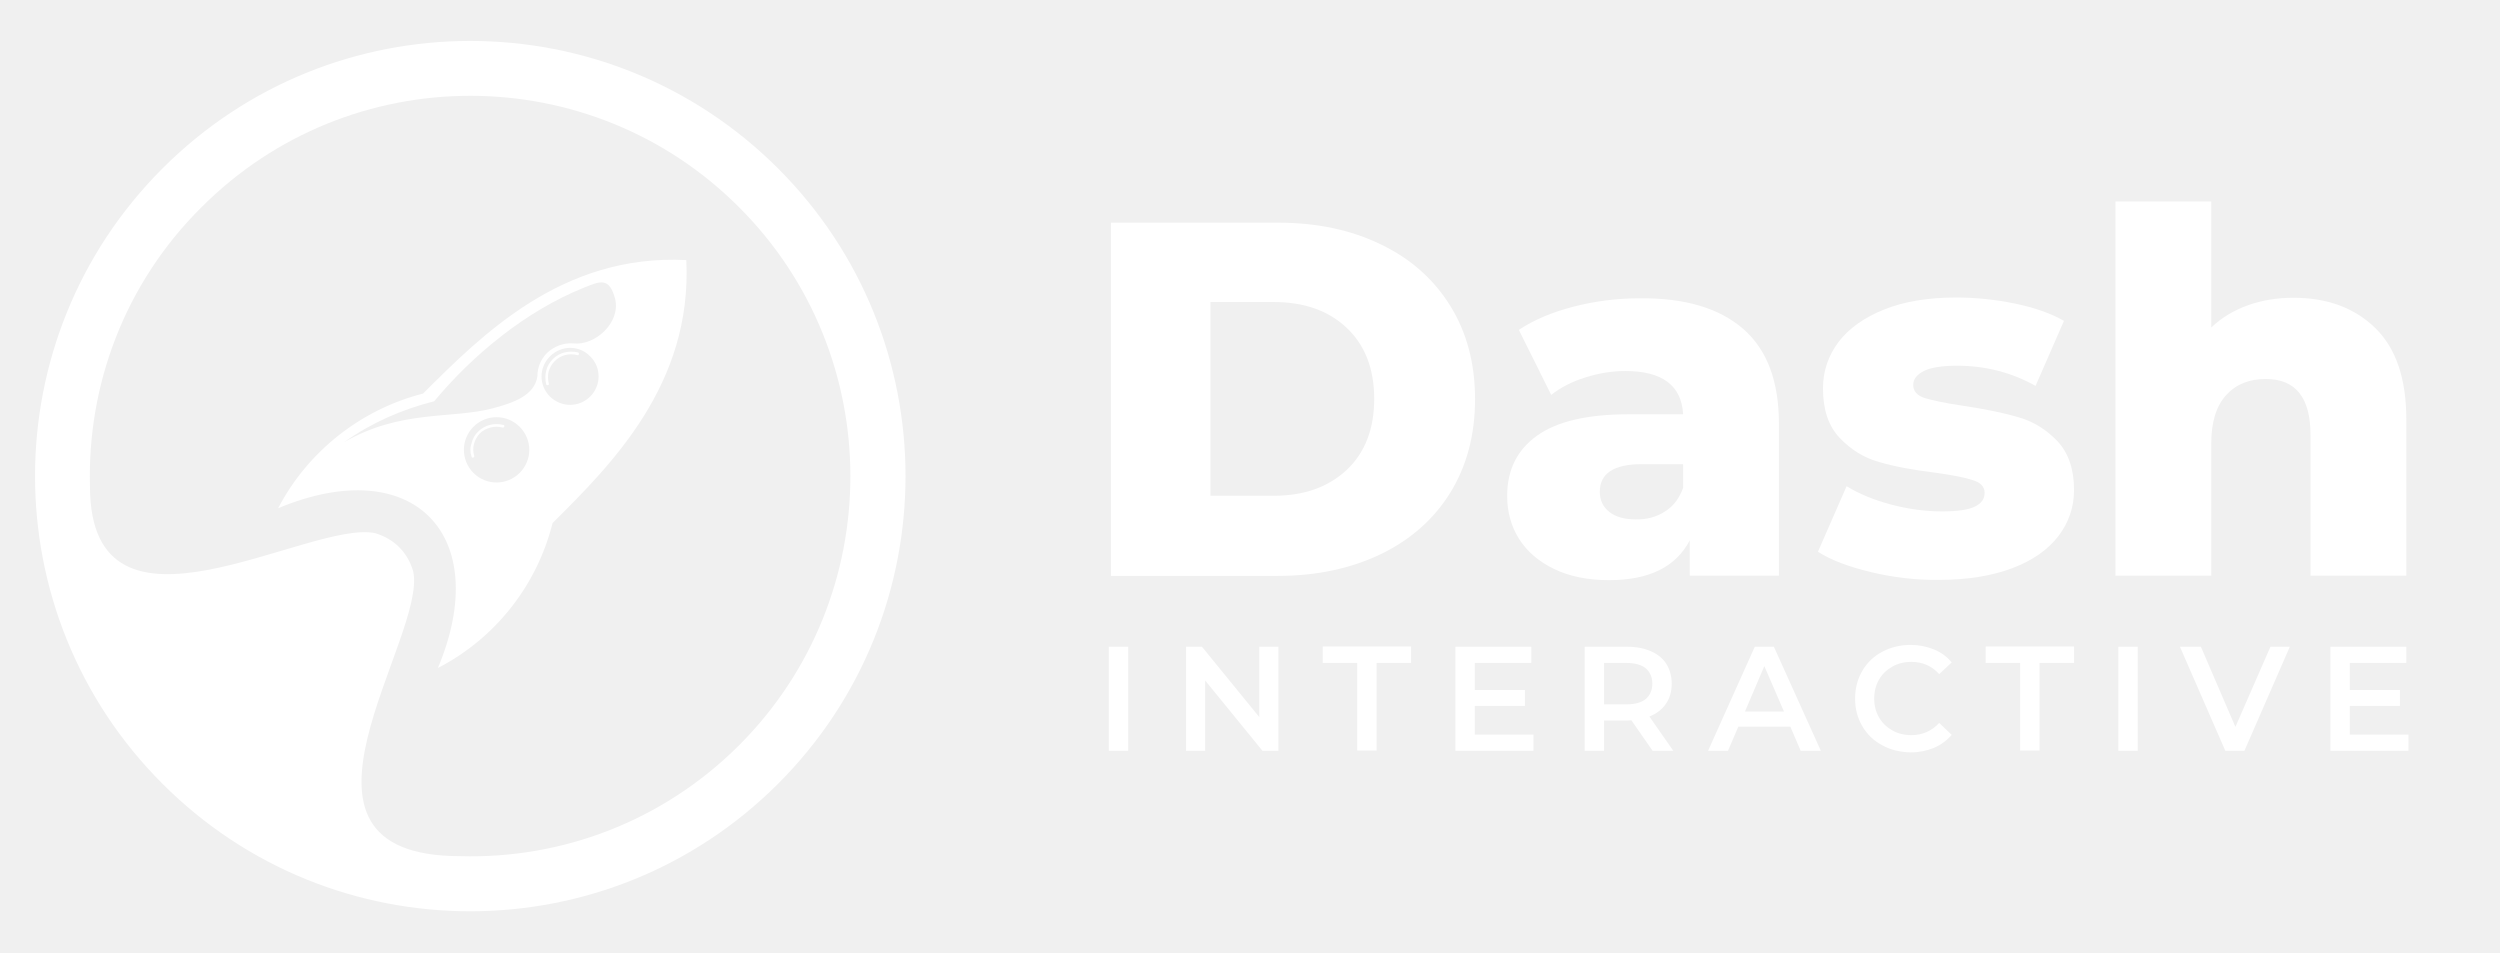
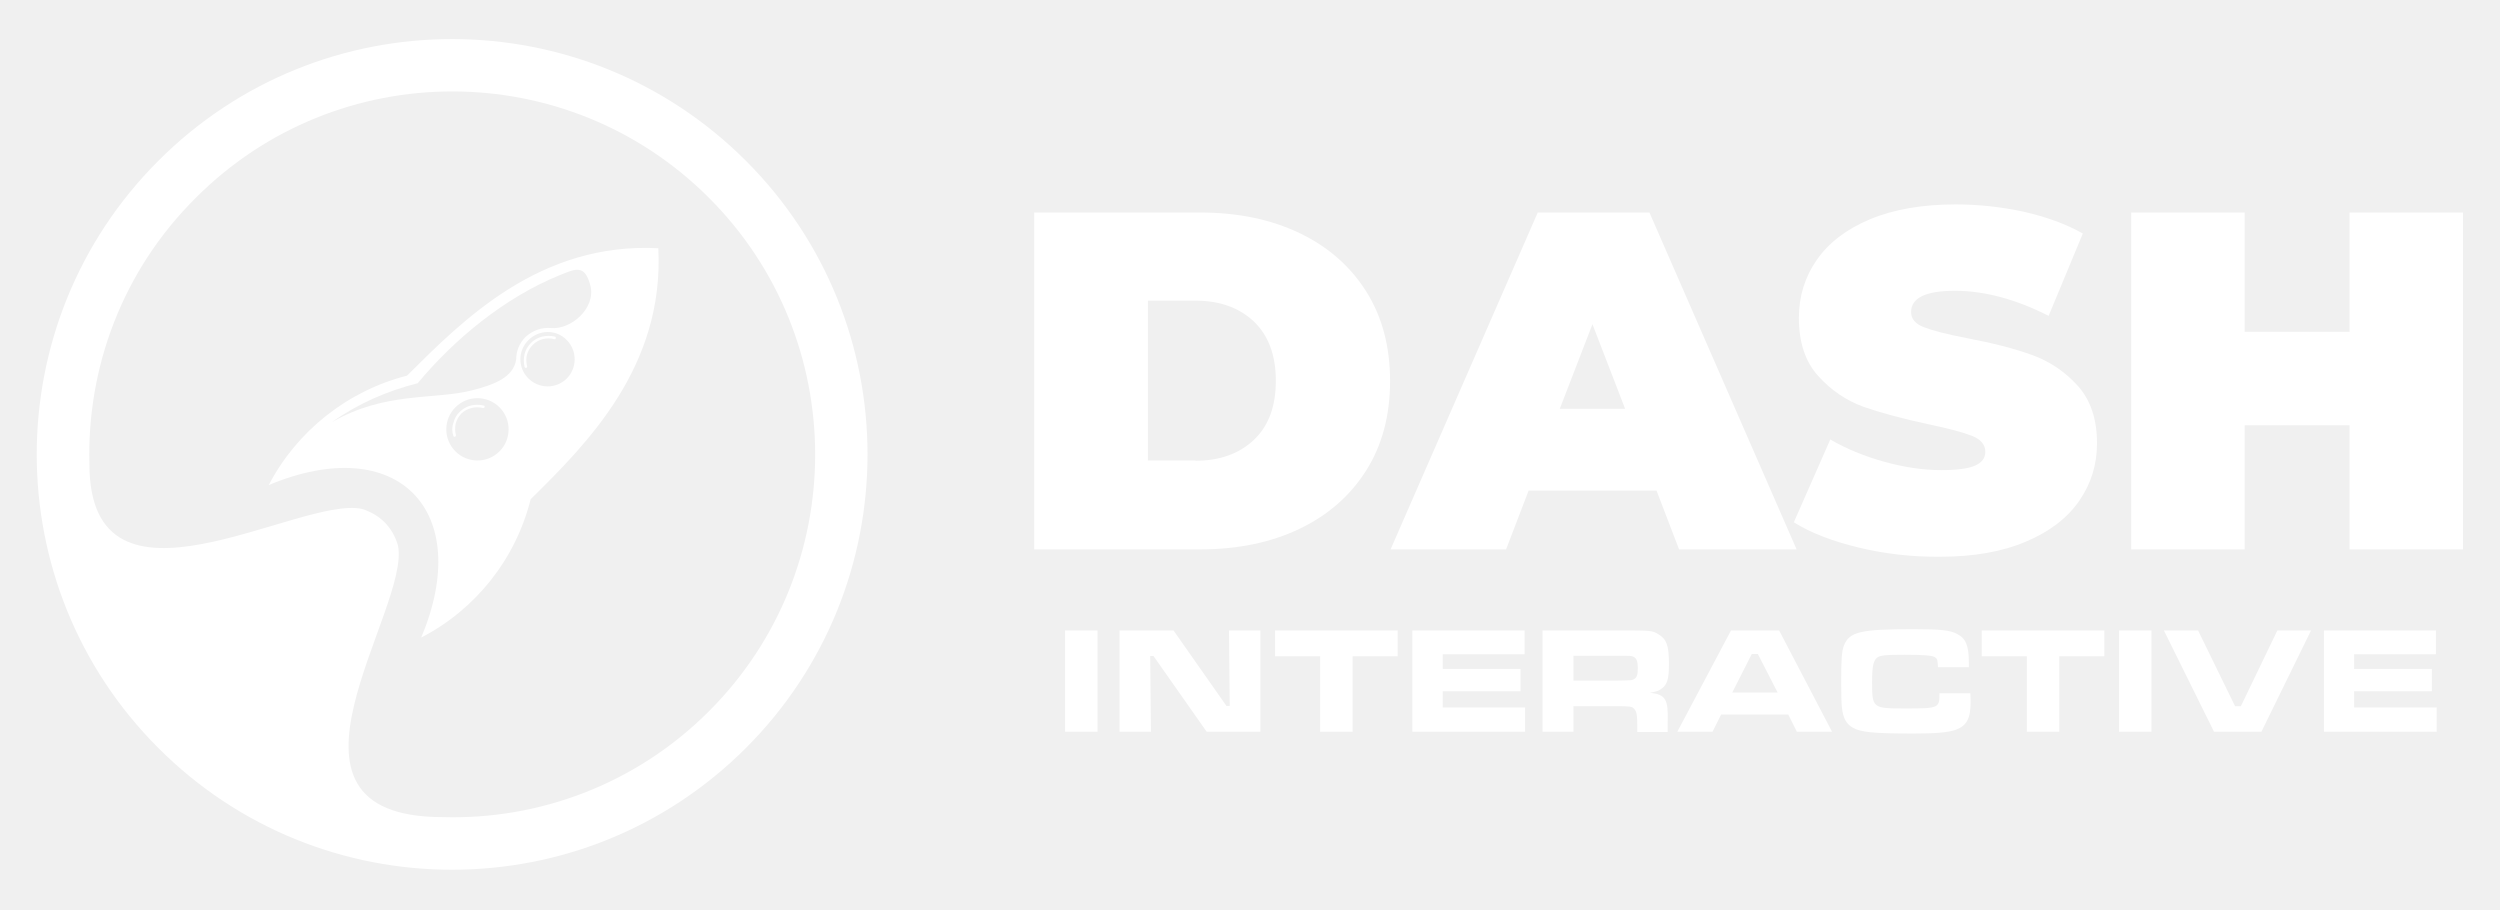
- <svg xmlns="http://www.w3.org/2000/svg" version="1.1" x="0px" y="0px" viewBox="0 0 942 358.9" style="enable-background:new 0 0 942 358.9;" xml:space="preserve">
+ <svg xmlns="http://www.w3.org/2000/svg" version="1.1" id="Layer_1" x="0px" y="0px" viewBox="0 0 987 358.9" style="enable-background:new 0 0 987 358.9;" xml:space="preserve">
  <style type="text/css">
- 	.st0{fill:#232323;}
- 	.st1{fill:#FFFFFF;}
- 	.st2{fill:#2C3C80;}
- 	.st3{fill:#335FAB;}
- 	.st4{fill:#171135;}
- 	.st5{fill:#27344C;}
- 	.st6{fill:#192748;}
- 	.st7{fill:#27323C;}
- 	.st8{fill:#5355A5;}
- 	.st9{fill:#3176BC;}
- 	.st10{fill:#345EAC;}
- 	.st11{fill:#F9AC1B;}
- 	.st12{display:none;}
- 	.st13{display:inline;}
- 	.st14{fill:none;stroke:#E6E7E8;stroke-width:4.727;stroke-linecap:round;stroke-miterlimit:10;}
- 	.st15{fill:none;stroke:#F06167;stroke-width:4.727;stroke-linecap:round;stroke-miterlimit:10;}
- 	.st16{fill:#374C99;}
- 	.st17{fill:#292E6B;}
- 	.st18{fill:#243067;}
- 	.st19{fill:url(#SVGID_1_);stroke:#374C99;stroke-miterlimit:10;}
- 	.st20{fill:none;stroke:url(#SVGID_00000039823166531869351710000012573098486685681590_);stroke-miterlimit:10;}
- 	.st21{fill:#FBE67E;}
- 	.st22{fill:#DE8B27;}
- 	.st23{fill:#B2D7F2;}
- 	.st24{fill:#265583;}
- 	.st25{fill:#70A0D5;stroke:#70A0D5;stroke-miterlimit:10;}
- 	.st26{fill:#203D66;stroke:#203D66;stroke-miterlimit:10;}
- 	.st27{fill:#345EAC;stroke:#231F20;stroke-miterlimit:10;}
- 	
- 		.st28{fill:url(#SVGID_00000060021852847577446810000000976099876895271088_);stroke:#FBE67E;stroke-width:1.535;stroke-linecap:round;stroke-linejoin:round;stroke-miterlimit:10;}
- 	.st29{fill:url(#SVGID_00000148632077229245355280000012446584575055826060_);}
- 	.st30{fill:#F7D278;}
- 	.st31{fill:#C4932C;}
- 	.st32{fill:#FCC214;}
- 	
- 		.st33{fill:url(#SVGID_00000075864885903971783970000012395037480850642344_);stroke:#FCC214;stroke-width:1.535;stroke-linecap:round;stroke-linejoin:round;stroke-miterlimit:10;}
- 	
- 		.st34{fill:none;stroke:url(#SVGID_00000051369255220656397550000002042633957066503598_);stroke-width:1.535;stroke-linecap:round;stroke-linejoin:round;stroke-miterlimit:10;}
- 	
- 		.st35{fill:url(#SVGID_00000167371740406610910250000013668360817329622950_);stroke:#B2D7F2;stroke-width:1.535;stroke-linecap:round;stroke-linejoin:round;stroke-miterlimit:10;}
- 	
- 		.st36{fill:none;stroke:url(#SVGID_00000067927361110641156800000008618853854548634264_);stroke-width:1.535;stroke-linecap:round;stroke-linejoin:round;stroke-miterlimit:10;}
- 	.st37{fill:url(#SVGID_00000041989581426514898170000012926731311964670352_);stroke:#70A0D5;stroke-miterlimit:10;}
- 	
- 		.st38{fill:none;stroke:url(#SVGID_00000013886230860940666200000015276654072510740395_);stroke-width:1.535;stroke-linecap:round;stroke-linejoin:round;stroke-miterlimit:10;}
- 	.st39{fill:#7B7FBD;}
- 	.st40{fill:#5356A5;}
- 	.st41{fill:url(#SVGID_00000123441705223056279370000000712123088518300601_);stroke:#7B7FBD;stroke-miterlimit:10;}
- 	
- 		.st42{fill:none;stroke:url(#SVGID_00000058579863354980014730000011384290331487421613_);stroke-width:1.535;stroke-linecap:round;stroke-linejoin:round;stroke-miterlimit:10;}
- 	.st43{fill:url(#SVGID_00000091733656314673394880000004294173726294541204_);stroke:#374C99;stroke-miterlimit:10;}
- 	.st44{fill:none;stroke:url(#SVGID_00000130606503527751950920000000326479855494460045_);stroke-miterlimit:10;}
- 	.st45{fill:#4F67B0;}
- 	.st46{fill:url(#SVGID_00000115472832168932166350000008275957621688831399_);stroke:#4F67B0;stroke-miterlimit:10;}
- 	.st47{fill:none;stroke:url(#SVGID_00000120551602125257927100000013946395672006217880_);stroke-miterlimit:10;}
- 	.st48{fill:url(#SVGID_00000121271603843954346890000017489231953517452426_);stroke:#4F67B0;stroke-miterlimit:10;}
- 	.st49{fill:none;stroke:url(#SVGID_00000072971446654293878530000016795361963567726761_);stroke-miterlimit:10;}
- 	.st50{fill:#ED223A;}
- 	.st51{fill:#E71C4D;}
- 	.st52{fill:#44AAD1;}
- 	.st53{fill:#41AAD1;}
- 	.st54{fill:#FFFFFF;stroke:#232323;stroke-miterlimit:10;}
- 	.st55{fill:#34BABB;}
- 	.st56{fill:#34BABB;stroke:#27323C;stroke-miterlimit:10;}
- 	.st57{fill:#F15959;}
- 	.st58{fill:#70A0D5;}
- 	.st59{fill:#203D66;}
- 	.st60{fill:#333333;}
- 	.st61{fill:#FFC10D;stroke:#333333;stroke-miterlimit:10;}
- 	.st62{fill:#FFC10D;}
- 	.st63{fill:#FFFFFF;stroke:#333333;stroke-miterlimit:10;}
- 	.st64{fill:#EB2087;}
- 	.st65{fill:#1C1850;}
- 	.st66{fill:none;stroke:#EB2087;stroke-width:15.236;stroke-miterlimit:10;}
- 	.st67{fill:#EB2087;stroke:#1C1850;stroke-width:14.511;stroke-linecap:round;stroke-linejoin:round;stroke-miterlimit:10;}
- 	.st68{fill:#FFFFFF;stroke:#1C1850;stroke-width:13.404;stroke-linecap:round;stroke-linejoin:round;stroke-miterlimit:10;}
- 	.st69{fill:#EC1C4E;}
- 	.st70{fill:#0C1326;}
- 	.st71{fill-rule:evenodd;clip-rule:evenodd;fill:#0C1326;}
- 	.st72{fill-rule:evenodd;clip-rule:evenodd;fill:#EC1C4E;}
- 	.st73{fill-rule:evenodd;clip-rule:evenodd;fill:#FFFFFF;}
- 	.st74{fill-rule:evenodd;clip-rule:evenodd;fill:#5100FF;}
+ 	.st0{display:none;}
+ 	.st1{fill-rule:evenodd;clip-rule:evenodd;fill:#FFFFFF;}
+ 	.st2{fill:#FFFFFF;}
</style>
-   <g id="Layer_2">
+   <g id="Layer_2_00000062182587190291688330000000782430630241460895_">
</g>
-   <g id="Layer_1">
+   <g id="Favourites" class="st0">
+ </g>
+   <g>
    <g>
-       <g>
-         <path class="st73" d="M293.2,63.5c64,64,64,167.8,0,231.8c-64.1,64.1-168,64.1-232,0c-64-64-64-167.8,0-231.8     C125.2-0.6,229.1-0.6,293.2,63.5L293.2,63.5z M278.5,78.1c55.9,55.9,55.9,146.8,0,202.7c-28.9,28.9-67.2,42.9-105.1,41.8     c-75.1,0-12.3-82.3-17.7-107.3c-2.1-7.2-7.1-12.2-14.3-14.4c-24.8-5.3-107.5,48.1-107.5-17.7c-1-37.9,12.9-76.2,42-105.1     C131.8,22.1,222.6,22.1,278.5,78.1L278.5,78.1z" />
-         <path class="st73" d="M178.7,171.8c0,0.3-0.1,0.6-0.4,0.6c-0.3,0.1-0.6,0-0.6-0.3c-0.6-1.7-0.6-3.5,0-5.1     c0.4-1.7,1.2-3.2,2.5-4.4c1.2-1.2,2.8-2.1,4.4-2.5c1.7-0.4,3.3-0.4,5,0c0.3,0,0.6,0.3,0.4,0.6c0,0.3-0.3,0.4-0.6,0.4     c-1.5-0.4-3.2-0.4-4.6,0c-1.5,0.4-2.9,1.1-4,2.2c-1.1,1.2-1.8,2.5-2.2,4C178.2,168.8,178.2,170.3,178.7,171.8L178.7,171.8z" />
-         <path class="st73" d="M206.8,144.5c0.1,0.3-0.1,0.6-0.3,0.6c-0.3,0.1-0.6,0-0.7-0.3c-0.4-1.7-0.4-3.5,0-5.1     c0.4-1.7,1.2-3,2.5-4.4c1.2-1.2,2.8-2.1,4.4-2.5c1.7-0.4,3.5-0.4,5.1,0c0.3,0.1,0.4,0.4,0.3,0.7c0,0.3-0.3,0.4-0.6,0.3     c-1.5-0.4-3-0.4-4.6,0c-1.4,0.4-2.8,1.1-4,2.4c-1.1,1.1-1.8,2.5-2.2,3.9C206.4,141.5,206.4,143,206.8,144.5L206.8,144.5z" />
-         <path class="st73" d="M258.6,98c-46.8-2.4-77.1,28.3-99.2,50.3c-23.5,6-43.5,21.9-54.6,43.2c51-21.3,81.2,10.2,60.2,60.2     c21.5-11.1,37.3-31,43.2-54.6C230.3,175.1,260.9,144.8,258.6,98z M195.8,178.2c-4.8,4.8-12.6,4.8-17.4,0     c-4.8-4.8-4.8-12.6,0-17.4s12.6-4.8,17.4,0S200.7,173.3,195.8,178.2z M222.4,149.4c-4.2,4.2-10.9,4.2-15.2,0     c-4.2-4.2-4.2-10.9,0-15.1c4.3-4.3,11.1-4.3,15.2,0C226.6,138.4,226.6,145.2,222.4,149.4z M216.1,129.4c-3.6-0.3-7.2,1-10,3.6     c-2.4,2.5-3.6,5.5-3.6,8.7c-1,7.3-9,10.1-17,12.2c-15.2,4-34.6,0.4-55.8,12.7c10.1-7.2,21.6-12.3,33.9-15.4     c14.4-17.3,34.3-33.9,56.4-42.8c6-2.4,9.6-4.2,11.8,4.3C233.9,121.7,224.1,130.3,216.1,129.4z" />
-       </g>
-       <g>
-         <path class="st1" d="M418.6,83.9h62.9c14.6,0,27.5,2.7,38.8,8.2c11.3,5.4,20,13.2,26.2,23.2c6.2,10,9.3,21.7,9.3,35.1     c0,13.4-3.1,25.1-9.3,35.2c-6.2,10-14.9,17.7-26.2,23.2c-11.3,5.4-24.2,8.2-38.8,8.2h-62.9V83.9z M479.9,186.8     c11.4,0,20.5-3.2,27.5-9.7c6.9-6.5,10.4-15.4,10.4-26.8c0-11.4-3.5-20.3-10.4-26.8c-6.9-6.5-16.1-9.7-27.5-9.7h-23.8v73H479.9z" />
-         <path class="st1" d="M656.8,123.9c9,7.8,13.5,19.7,13.5,35.8v57.2h-33.6v-13.3c-5.2,10-15.3,15-30.4,15c-8,0-14.9-1.4-20.7-4.2     c-5.8-2.8-10.2-6.6-13.2-11.3c-3-4.8-4.5-10.2-4.5-16.2c0-9.8,3.7-17.3,11.2-22.7c7.5-5.4,19-8.1,34.6-8.1h20.5     c-0.6-10.9-7.9-16.3-21.8-16.3c-4.9,0-9.9,0.8-15,2.4c-5.1,1.6-9.4,3.8-12.9,6.6l-12.2-24.5c5.7-3.8,12.6-6.7,20.8-8.8     s16.4-3.1,24.6-3.1C634.8,112.2,647.8,116.1,656.8,123.9z M627.4,192.7c3.2-2,5.4-5,6.8-8.9v-8.9h-15.6     c-10.5,0-15.8,3.5-15.8,10.4c0,3.2,1.2,5.7,3.6,7.6c2.4,1.9,5.7,2.8,9.9,2.8C620.5,195.8,624.2,194.8,627.4,192.7z" />
-         <path class="st1" d="M705.1,215.6c-8.4-2-15.1-4.5-20.1-7.7l10.8-24.7c4.7,2.9,10.3,5.2,16.7,6.9s12.9,2.6,19.2,2.6     c5.8,0,10-0.6,12.4-1.8c2.5-1.2,3.7-2.9,3.7-5.2s-1.5-3.9-4.5-4.8c-3-1-7.7-1.9-14.2-2.8c-8.2-1-15.2-2.3-21-4     c-5.8-1.6-10.7-4.7-14.9-9.1c-4.2-4.4-6.3-10.6-6.3-18.6c0-6.6,2-12.4,5.9-17.6c3.9-5.1,9.7-9.2,17.2-12.2     c7.5-3,16.6-4.5,27.1-4.5c7.5,0,14.9,0.8,22.2,2.3c7.3,1.5,13.5,3.7,18.4,6.5L767,145.4c-9.1-5.1-19-7.6-29.6-7.6     c-5.7,0-9.9,0.7-12.5,2s-4,3.1-4,5.2c0,2.4,1.5,4.1,4.4,5c2.9,0.9,7.7,1.9,14.4,2.9c8.5,1.3,15.5,2.7,21.1,4.4     c5.6,1.6,10.4,4.7,14.5,9c4.1,4.4,6.2,10.5,6.2,18.3c0,6.5-2,12.3-5.9,17.4c-3.9,5.1-9.7,9.2-17.4,12.1     c-7.7,2.9-16.9,4.4-27.6,4.4C721.9,218.6,713.5,217.6,705.1,215.6z" />
-         <path class="st1" d="M895,123.6c7.8,7.6,11.7,19.1,11.7,34.4v58.9h-36.1v-53c0-14.1-5.6-21.1-16.9-21.1c-6.2,0-11.2,2-14.9,6.1     c-3.7,4.1-5.6,10.1-5.6,18.2v49.8h-36.1v-141h36.1v47.5c3.9-3.7,8.5-6.5,13.9-8.4c5.3-1.9,11-2.8,17.1-2.8     C876.9,112.2,887.2,116,895,123.6z" />
-         <path class="st1" d="M417.8,243.7h7.3v39.2h-7.3V243.7z" />
-         <path class="st1" d="M481.7,243.7v39.2h-6l-21.6-26.5v26.5h-7.2v-39.2h6l21.6,26.5v-26.5H481.7z" />
-         <path class="st1" d="M511.4,249.8h-13v-6.2h33.3v6.2h-13v33h-7.3V249.8z" />
-         <path class="st1" d="M577.8,276.8v6.1h-29.4v-39.2H577v6.1h-21.3V260h18.9v6h-18.9v10.8H577.8z" />
-         <path class="st1" d="M622.7,282.9l-8-11.5c-0.3,0-0.8,0.1-1.5,0.1h-8.8v11.4h-7.3v-39.2h16.1c3.4,0,6.4,0.6,8.9,1.7     c2.5,1.1,4.5,2.7,5.8,4.8c1.3,2.1,2,4.6,2,7.4c0,2.9-0.7,5.5-2.2,7.6c-1.4,2.1-3.5,3.7-6.2,4.8l9,12.9H622.7z M620.1,251.8     c-1.6-1.3-4.1-2-7.2-2h-8.5v15.6h8.5c3.2,0,5.6-0.7,7.2-2c1.6-1.4,2.5-3.3,2.5-5.8C622.6,255.1,621.7,253.2,620.1,251.8z" />
-         <path class="st1" d="M674.6,273.8H655l-3.9,9.1h-7.5l17.6-39.2h7.2l17.7,39.2h-7.6L674.6,273.8z M672.2,268.1l-7.4-17.1     l-7.3,17.1H672.2z" />
-         <path class="st1" d="M709.2,280.8c-3.2-1.7-5.7-4.1-7.5-7.2c-1.8-3.1-2.7-6.5-2.7-10.4c0-3.8,0.9-7.3,2.7-10.4     c1.8-3.1,4.3-5.5,7.5-7.2c3.2-1.7,6.8-2.6,10.7-2.6c3.2,0,6.1,0.6,8.8,1.7c2.7,1.1,4.9,2.7,6.7,4.9l-4.7,4.4     c-2.8-3.1-6.3-4.6-10.5-4.6c-2.7,0-5.1,0.6-7.2,1.8s-3.8,2.8-5,4.9c-1.2,2.1-1.8,4.5-1.8,7.1c0,2.7,0.6,5,1.8,7.1     c1.2,2.1,2.9,3.7,5,4.9s4.5,1.8,7.2,1.8c4.1,0,7.6-1.5,10.5-4.6l4.7,4.5c-1.8,2.1-4.1,3.8-6.7,4.9c-2.7,1.1-5.6,1.7-8.8,1.7     C716,283.4,712.4,282.6,709.2,280.8z" />
-         <path class="st1" d="M761.2,249.8h-13v-6.2h33.3v6.2h-13v33h-7.3V249.8z" />
-         <path class="st1" d="M798.2,243.7h7.3v39.2h-7.3V243.7z" />
-         <path class="st1" d="M862.8,243.7l-17.1,39.2h-7.2l-17.1-39.2h7.9l13,30.2l13.2-30.2H862.8z" />
-         <path class="st1" d="M907.5,276.8v6.1h-29.4v-39.2h28.6v6.1h-21.3V260h18.9v6h-18.9v10.8H907.5z" />
-       </g>
+       <path class="st1" d="M294.5,63.5c64,64,64,167.8,0,231.8c-64.1,64.1-168,64.1-232,0c-64-64-64-167.8,0-231.8    C126.5-0.6,230.4-0.6,294.5,63.5L294.5,63.5z M279.9,78.1c55.9,55.9,55.9,146.8,0,202.7c-28.9,28.9-67.2,42.9-105.1,41.8    c-75.1,0-12.3-82.3-17.7-107.3c-2.1-7.2-7.1-12.2-14.3-14.4C118,195.7,35.3,249,35.3,183.2c-1-37.9,12.9-76.2,42-105.1    C133.2,22.1,223.9,22.1,279.9,78.1L279.9,78.1z" />
+       <path class="st1" d="M180,171.8c0,0.3-0.1,0.6-0.4,0.6c-0.3,0.1-0.6,0-0.6-0.3c-0.6-1.7-0.6-3.5,0-5.1c0.4-1.7,1.2-3.2,2.5-4.4    c1.2-1.2,2.8-2.1,4.4-2.5c1.7-0.4,3.3-0.4,5,0c0.3,0,0.6,0.3,0.4,0.6c0,0.3-0.3,0.4-0.6,0.4c-1.5-0.4-3.2-0.4-4.6,0    c-1.5,0.4-2.9,1.1-4,2.2c-1.1,1.2-1.8,2.5-2.2,4C179.6,168.8,179.6,170.3,180,171.8L180,171.8z" />
+       <path class="st1" d="M208.1,144.6c0.1,0.3-0.1,0.6-0.3,0.6c-0.3,0.1-0.6,0-0.7-0.3c-0.4-1.7-0.4-3.5,0-5.1c0.4-1.7,1.2-3,2.5-4.4    c1.2-1.2,2.8-2.1,4.4-2.5c1.7-0.4,3.5-0.4,5.1,0c0.3,0.1,0.4,0.4,0.3,0.7c0,0.3-0.3,0.4-0.6,0.3c-1.5-0.4-3-0.4-4.6,0    c-1.4,0.4-2.8,1.1-4,2.4c-1.1,1.1-1.8,2.5-2.2,3.9C207.7,141.5,207.7,143,208.1,144.6L208.1,144.6z" />
+       <path class="st1" d="M259.9,98c-46.8-2.4-77.1,28.3-99.2,50.3c-23.5,6-43.5,21.9-54.6,43.2c51-21.3,81.2,10.2,60.2,60.2    c21.5-11.1,37.3-31,43.2-54.6C231.7,175.2,262.3,144.8,259.9,98z M197.2,178.2c-4.8,4.8-12.6,4.8-17.4,0c-4.8-4.8-4.8-12.6,0-17.4    s12.6-4.8,17.4,0S202,173.4,197.2,178.2z M223.8,149.4c-4.2,4.2-10.9,4.2-15.2,0c-4.2-4.2-4.2-10.9,0-15.1    c4.3-4.3,11.1-4.3,15.2,0C227.9,138.5,227.9,145.2,223.8,149.4z M217.4,129.5c-3.6-0.3-7.2,1-10,3.6c-2.4,2.5-3.6,5.5-3.6,8.7    c-1,7.3-9,10.1-17,12.2c-15.2,4-34.6,0.4-55.8,12.7c10.1-7.2,21.6-12.3,33.9-15.4c14.4-17.3,34.3-33.9,56.4-42.8    c6-2.4,9.6-4.2,11.8,4.3C235.3,121.7,225.4,130.3,217.4,129.5z" />
+     </g>
+     <g>
+       <path class="st2" d="M408.3,83.9h65.5c14.8,0,27.9,2.7,39.2,8.1c11.3,5.4,20.1,13.1,26.4,23.1c6.3,10,9.4,21.8,9.4,35.3    c0,13.6-3.1,25.3-9.4,35.3c-6.3,10-15.1,17.7-26.4,23.1c-11.3,5.4-24.4,8.1-39.2,8.1h-65.5V83.9z M472,181.9    c9.6,0,17.3-2.8,23.1-8.3c5.8-5.5,8.6-13.3,8.6-23.3c0-10-2.9-17.8-8.6-23.3c-5.8-5.5-13.5-8.3-23.1-8.3h-18.8v63.1H472z" />
+       <path class="st2" d="M654,193.7h-50.5l-8.9,23.2h-45.6l58.1-133h44.1l58.1,133h-46.4L654,193.7z M641.6,161.4L628.7,128    l-12.9,33.4H641.6z" />
+       <path class="st2" d="M733.9,216.2c-10.4-2.5-19-5.8-25.7-10l14.4-32.7c6.3,3.7,13.4,6.6,21.3,8.8c7.9,2.2,15.4,3.3,22.6,3.3    c6.2,0,10.6-0.6,13.3-1.8c2.7-1.2,4-3,4-5.4c0-2.8-1.7-4.9-5.2-6.3c-3.5-1.4-9.2-2.9-17.2-4.6c-10.3-2.2-18.8-4.5-25.7-6.9    c-6.8-2.5-12.8-6.5-17.9-12.2c-5.1-5.6-7.6-13.3-7.6-22.9c0-8.4,2.3-16,7-22.8c4.7-6.8,11.7-12.2,21-16.1    c9.3-3.9,20.6-5.9,33.9-5.9c9.1,0,18.1,1,26.9,2.9c8.8,2,16.6,4.8,23.3,8.6l-13.5,32.5c-13-6.6-25.4-9.9-37-9.9    c-11.5,0-17.3,2.8-17.3,8.4c0,2.7,1.7,4.7,5.1,6c3.4,1.3,9.1,2.8,16.9,4.3c10.1,1.9,18.7,4.1,25.6,6.6c7,2.5,13,6.5,18.1,12.1    c5.1,5.6,7.7,13.2,7.7,22.8c0,8.4-2.3,15.9-7,22.7c-4.7,6.8-11.7,12.2-21,16.1c-9.3,4-20.6,6-33.9,6    C755.1,219.9,744.3,218.7,733.9,216.2z" />
+       <path class="st2" d="M972.4,83.9v133h-44.8v-49h-41.4v49h-44.8v-133h44.8V131h41.4V83.9H972.4z" />
+       <path class="st2" d="M433.3,248.9v40h-12.8v-40H433.3z" />
+       <path class="st2" d="M463.3,248.9l20.9,29.8h1.3l-0.3-29.8h12.4v40h-21.2L455.4,259h-1.3l0.3,29.9H442v-40H463.3z" />
+       <path class="st2" d="M551.8,248.9v10.2H534v29.8h-12.8v-29.8h-17.8v-10.2H551.8z" />
+       <path class="st2" d="M601.9,248.9v9.4h-32.3v5.8h30.7v8.8h-30.7v6.4h32.5v9.6h-44.5v-40H601.9z" />
+       <path class="st2" d="M609,248.9h29.5c13.8,0,13.8,0,16.4,1.6c3.1,1.9,4,4.5,4,11.5c0,5.9-0.6,8.2-2.8,9.8    c-1.1,0.9-2.3,1.3-4.7,1.7c6.2,0.7,7.3,2.5,7,11.8v3.7h-12v-2.1c0-4.5-0.2-5.9-1.2-7c-0.8-1-1.7-1.1-6.8-1.1h-17.2v10.1H609V248.9    z M638.3,268.7c6.1-0.1,6.1-0.1,7-0.7c1-0.6,1.3-1.8,1.3-4.3c0-2.7-0.5-3.8-1.7-4.4c-0.8-0.4-1-0.4-6.5-0.4h-17.2v9.8H638.3z" />
+       <path class="st2" d="M706,282.1h-26.5l-3.4,6.8h-13.9l21.2-40h19l20.9,40h-13.9L706,282.1z M694,258.2h-2.4l-7.7,15.2h17.9    L694,258.2z" />
+       <path class="st2" d="M777.9,273.5c0.1,2.3,0.1,3.2,0.1,3.8c0,6.5-1.7,9.4-6.1,10.9c-3.2,1-7.6,1.4-16.5,1.4    c-15.7,0-20.7-0.5-23.9-2.3c-2.6-1.5-3.8-3.7-4.3-7.8c-0.2-1.8-0.3-5.1-0.3-10.2c0-8.9,0.2-12.2,1.1-14.5    c2.2-5.4,6.5-6.4,27.5-6.4c10.7,0,14.4,0.4,17.2,1.9c3.4,1.7,4.6,4.7,4.6,11.1v2h-12.2c-0.1-2.6-0.2-3.2-1-3.8    c-0.9-0.8-4.4-1.1-12.1-1.1c-7.6,0-9.8,0.2-11,1.2c-1.4,1.2-1.9,3.5-1.9,9.6c0,10.3,0.2,10.4,13,10.4c13.4,0,13.6-0.1,13.6-6    H777.9z" />
+       <path class="st2" d="M830.8,248.9v10.2H813v29.8h-12.8v-29.8h-17.8v-10.2H830.8z" />
+       <path class="st2" d="M849.4,248.9v40h-12.8v-40H849.4z" />
+       <path class="st2" d="M867.8,248.9l14.6,29.9h2.3l14.4-29.9h13.3l-19.6,40h-18.7l-19.8-40H867.8z" />
+       <path class="st2" d="M961.7,248.9v9.4h-32.3v5.8h30.7v8.8h-30.7v6.4H962v9.6h-44.5v-40H961.7z" />
    </g>
  </g>
-   <g id="Favourites" class="st12">
- </g>
</svg>
